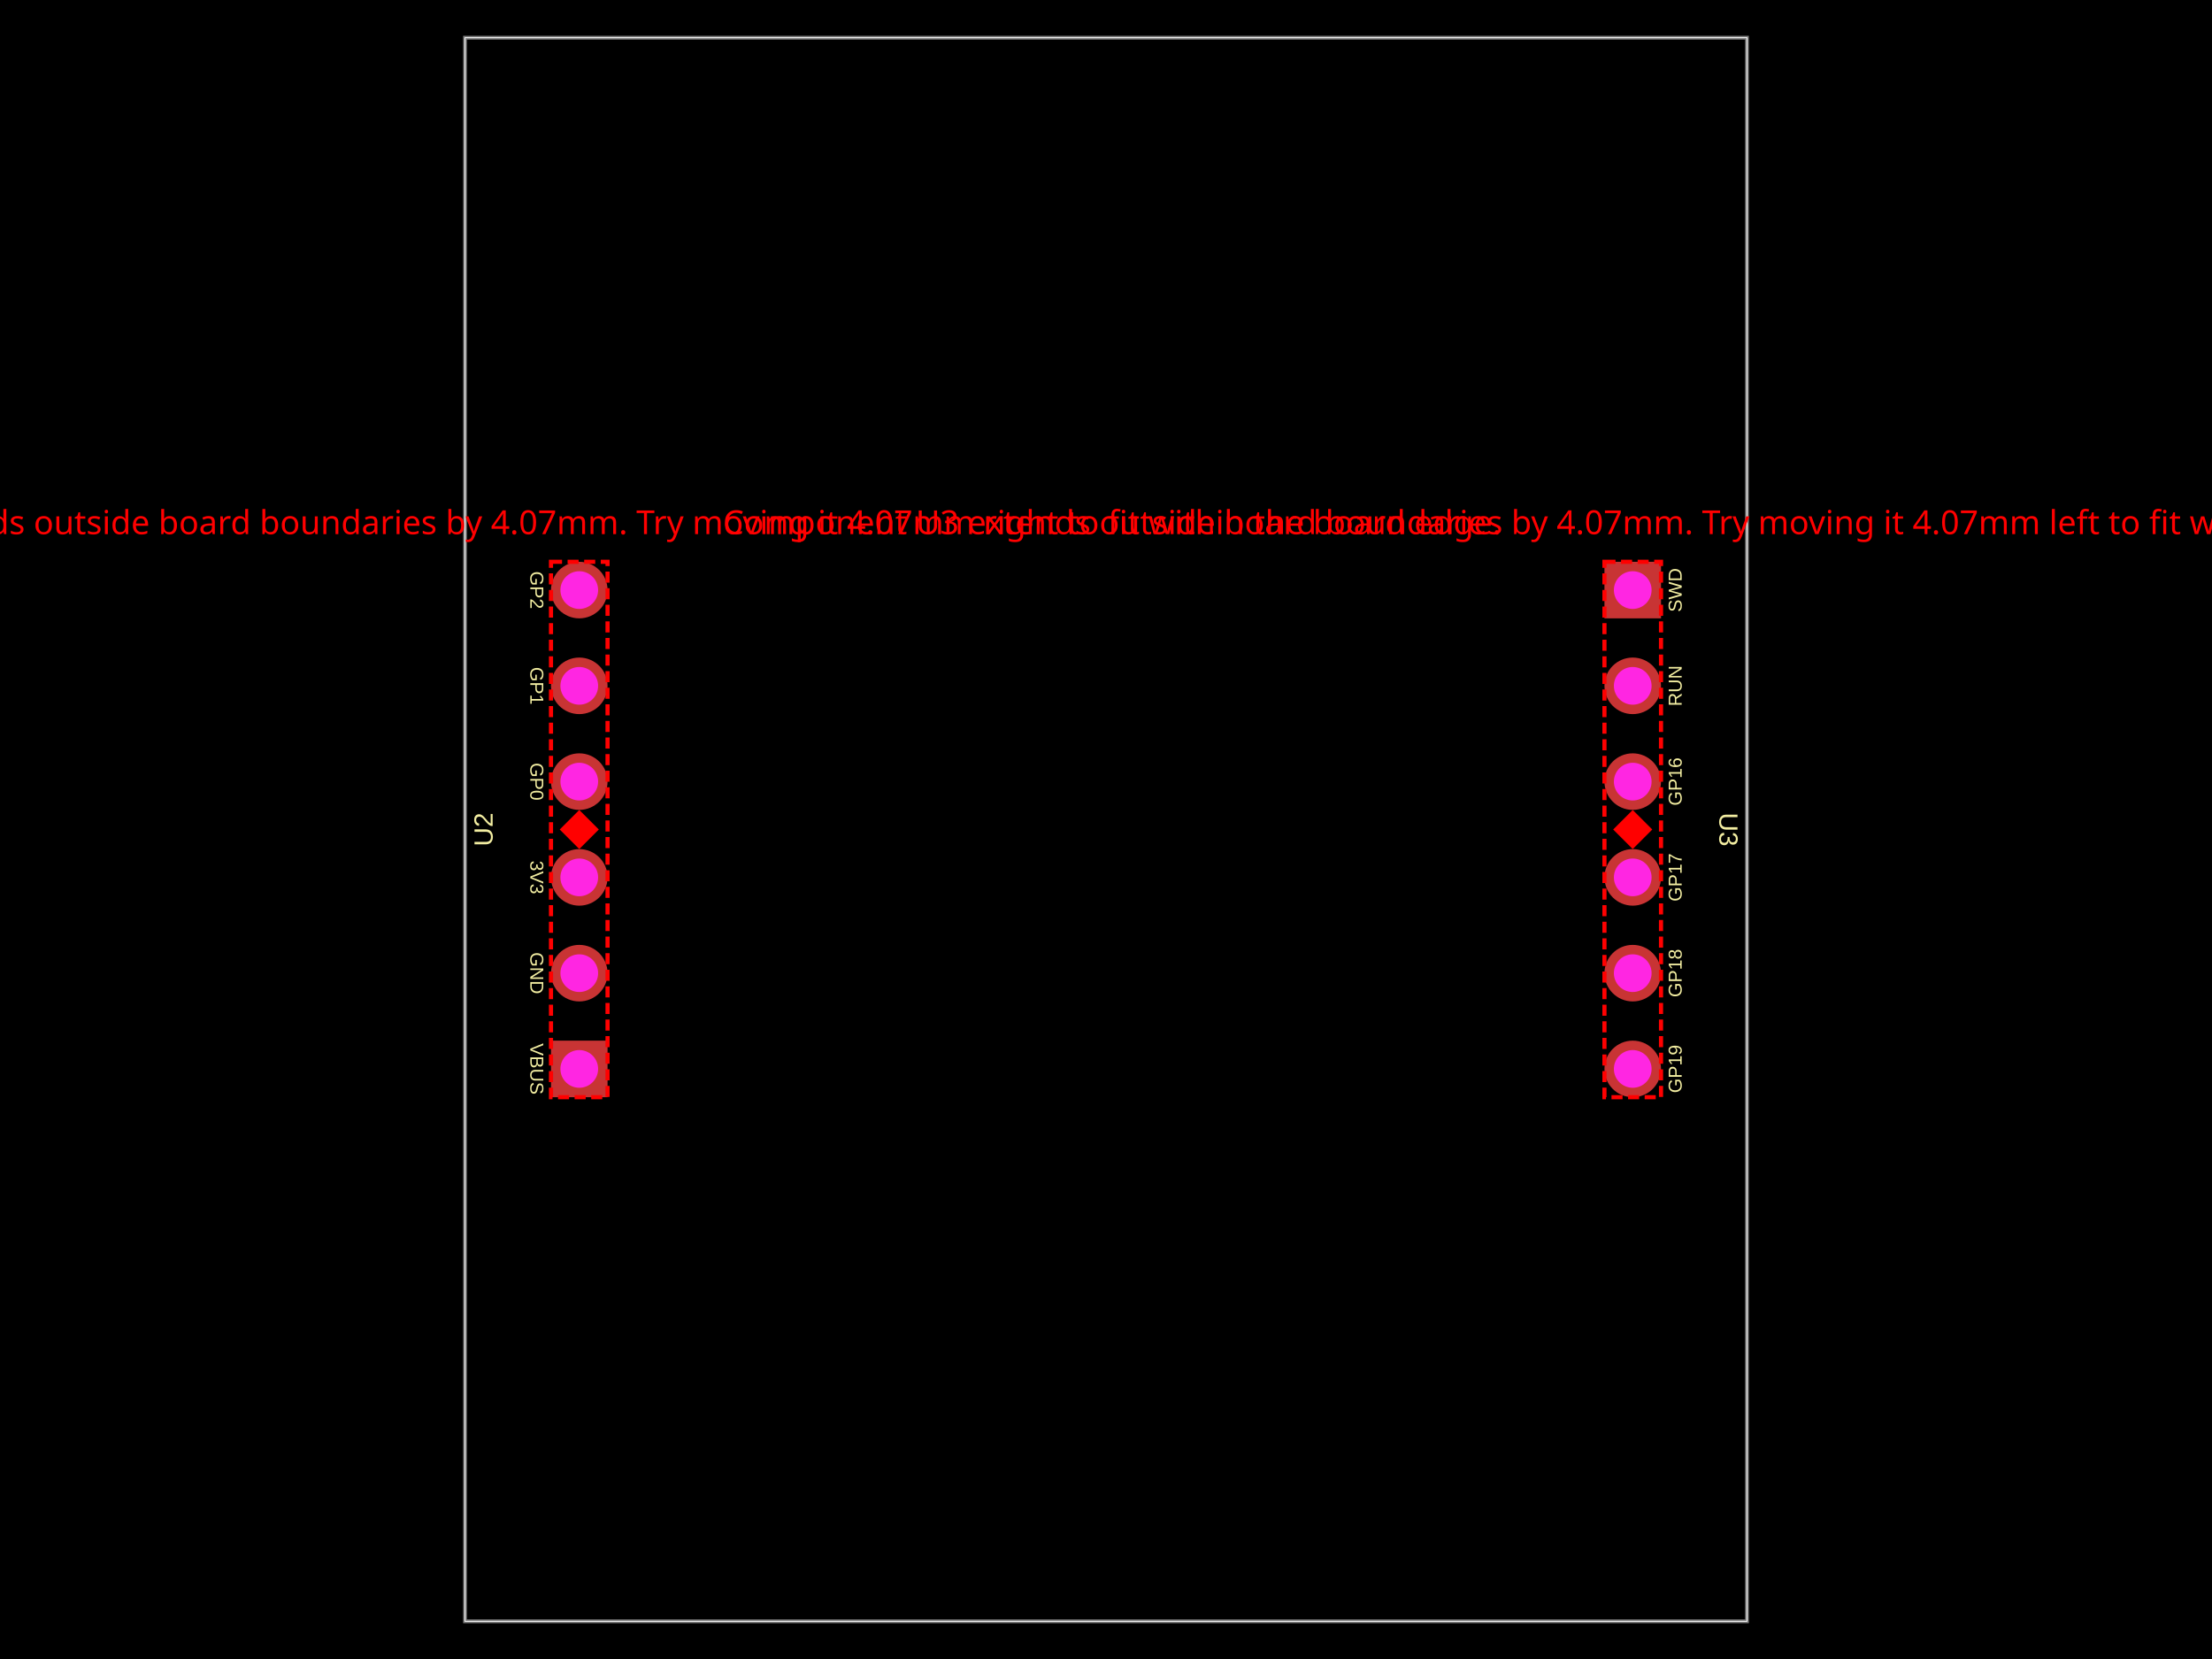
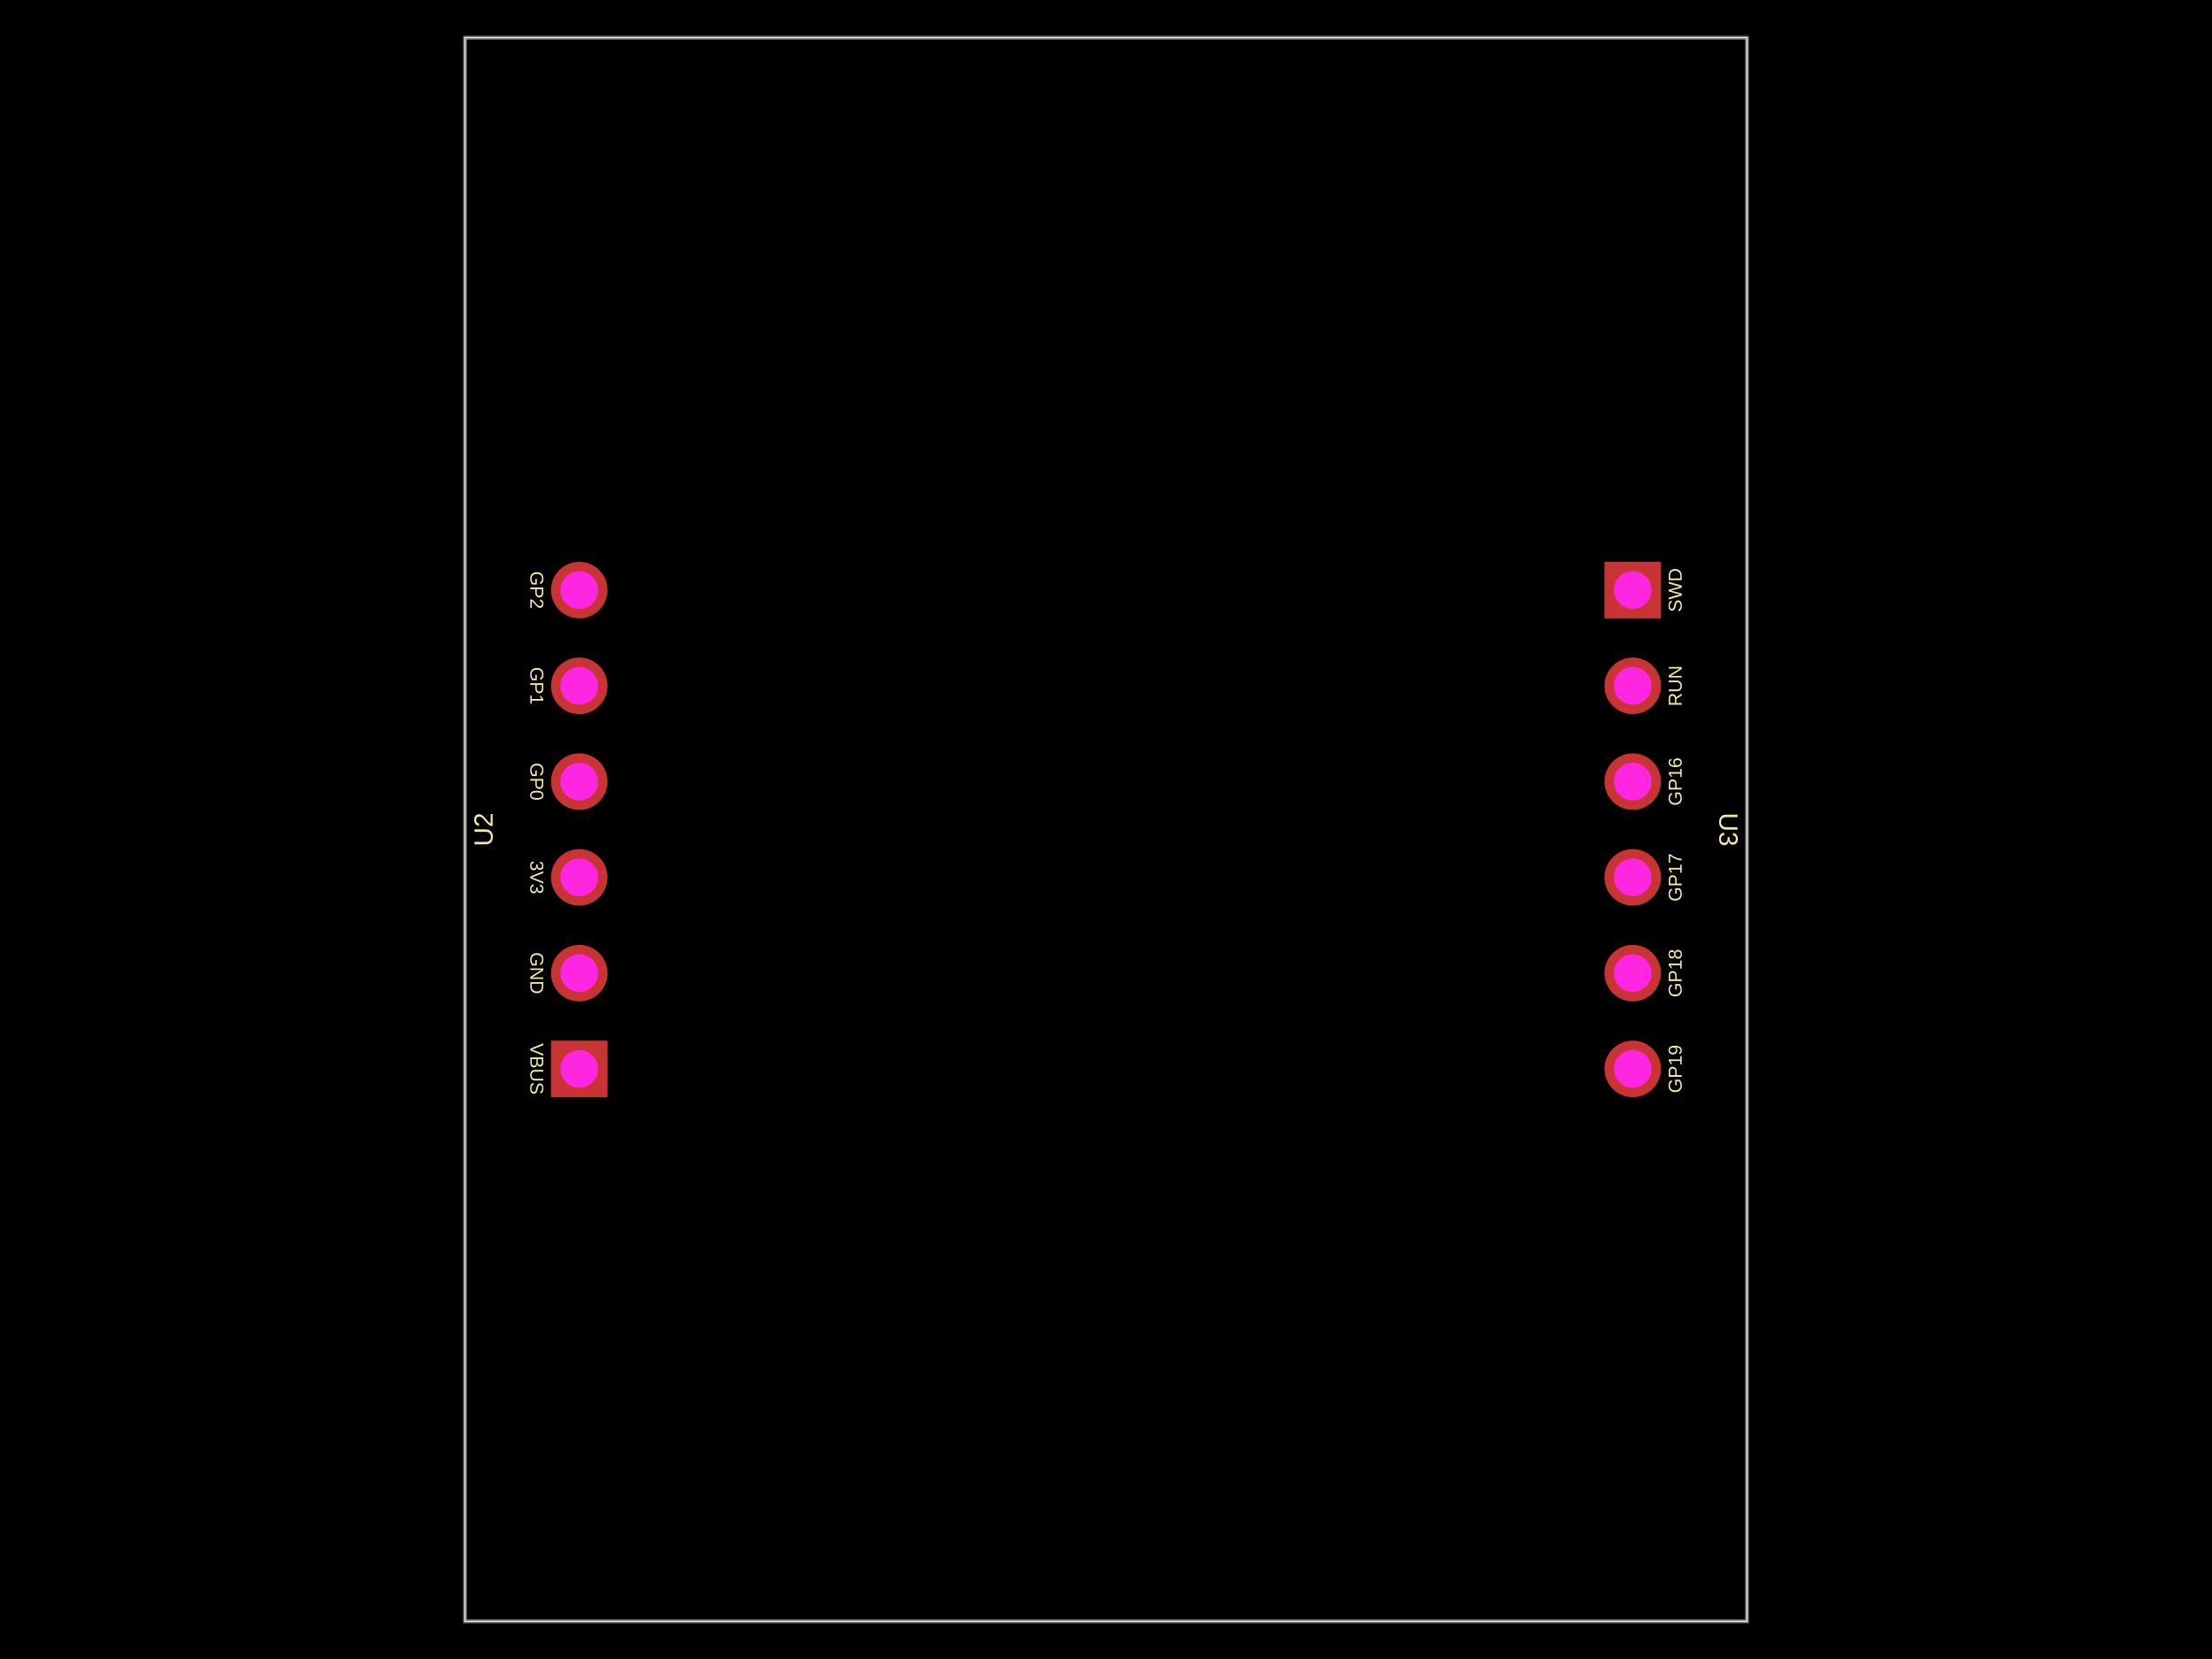
<svg xmlns="http://www.w3.org/2000/svg" width="800" height="600" data-software-used-string="@tscircuit/core@0.0.1114">
  <style />
  <rect class="boundary" x="0" y="0" fill="#000" width="800" height="600" data-type="pcb_background" data-pcb-layer="global" />
  <rect class="pcb-boundary" fill="none" stroke="#fff" stroke-width="0.3" x="168.182" y="13.636" width="463.636" height="572.727" data-type="pcb_boundary" data-pcb-layer="global" />
  <path class="pcb-board" d="M 168.182 586.364 L 631.818 586.364 L 631.818 13.636 L 168.182 13.636 Z" fill="none" stroke="rgba(255, 255, 255, 0.5)" stroke-width="1.364" data-type="pcb_board" data-pcb-layer="board" />
  <text x="0" y="0" dx="0" dy="0" fill="#f2eda1" font-family="Arial, sans-serif" font-size="6.818" text-anchor="middle" dominant-baseline="central" transform="matrix(-1.8369701987210297e-16,1,-1,-1.8369701987210297e-16,194.1591,386.5909)" class="pcb-silkscreen-text pcb-silkscreen-top" data-pcb-silkscreen-text-id="pcb_component_0" stroke="none" data-type="pcb_silkscreen_text" data-pcb-layer="top">VBUS</text>
  <text x="0" y="0" dx="0" dy="0" fill="#f2eda1" font-family="Arial, sans-serif" font-size="6.818" text-anchor="middle" dominant-baseline="central" transform="matrix(-1.8369701987210297e-16,1,-1,-1.8369701987210297e-16,194.1591,351.9545)" class="pcb-silkscreen-text pcb-silkscreen-top" data-pcb-silkscreen-text-id="pcb_component_0" stroke="none" data-type="pcb_silkscreen_text" data-pcb-layer="top">GND</text>
  <text x="0" y="0" dx="0" dy="0" fill="#f2eda1" font-family="Arial, sans-serif" font-size="6.818" text-anchor="middle" dominant-baseline="central" transform="matrix(-1.8369701987210297e-16,1,-1,-1.8369701987210297e-16,194.1591,317.3182)" class="pcb-silkscreen-text pcb-silkscreen-top" data-pcb-silkscreen-text-id="pcb_component_0" stroke="none" data-type="pcb_silkscreen_text" data-pcb-layer="top">3V3</text>
  <text x="0" y="0" dx="0" dy="0" fill="#f2eda1" font-family="Arial, sans-serif" font-size="6.818" text-anchor="middle" dominant-baseline="central" transform="matrix(-1.8369701987210297e-16,1,-1,-1.8369701987210297e-16,194.1591,282.6818)" class="pcb-silkscreen-text pcb-silkscreen-top" data-pcb-silkscreen-text-id="pcb_component_0" stroke="none" data-type="pcb_silkscreen_text" data-pcb-layer="top">GP0</text>
  <text x="0" y="0" dx="0" dy="0" fill="#f2eda1" font-family="Arial, sans-serif" font-size="6.818" text-anchor="middle" dominant-baseline="central" transform="matrix(-1.8369701987210297e-16,1,-1,-1.8369701987210297e-16,194.1591,248.0455)" class="pcb-silkscreen-text pcb-silkscreen-top" data-pcb-silkscreen-text-id="pcb_component_0" stroke="none" data-type="pcb_silkscreen_text" data-pcb-layer="top">GP1</text>
  <text x="0" y="0" dx="0" dy="0" fill="#f2eda1" font-family="Arial, sans-serif" font-size="6.818" text-anchor="middle" dominant-baseline="central" transform="matrix(-1.8369701987210297e-16,1,-1,-1.8369701987210297e-16,194.1591,213.4091)" class="pcb-silkscreen-text pcb-silkscreen-top" data-pcb-silkscreen-text-id="pcb_component_0" stroke="none" data-type="pcb_silkscreen_text" data-pcb-layer="top">GP2</text>
  <text x="0" y="0" dx="0" dy="0" fill="#f2eda1" font-family="Arial, sans-serif" font-size="9.545" text-anchor="middle" dominant-baseline="central" transform="matrix(6.123233995736766e-17,-1,1,6.123233995736766e-17,174.8636,300)" class="pcb-silkscreen-text pcb-silkscreen-top" data-pcb-silkscreen-text-id="pcb_component_0" stroke="none" data-type="pcb_silkscreen_text" data-pcb-layer="top">U2</text>
  <text x="0" y="0" dx="0" dy="0" fill="#f2eda1" font-family="Arial, sans-serif" font-size="6.818" text-anchor="middle" dominant-baseline="central" transform="matrix(6.123233995736766e-17,-1,1,6.123233995736766e-17,605.8409,213.4091)" class="pcb-silkscreen-text pcb-silkscreen-top" data-pcb-silkscreen-text-id="pcb_component_1" stroke="none" data-type="pcb_silkscreen_text" data-pcb-layer="top">SWD</text>
  <text x="0" y="0" dx="0" dy="0" fill="#f2eda1" font-family="Arial, sans-serif" font-size="6.818" text-anchor="middle" dominant-baseline="central" transform="matrix(6.123233995736766e-17,-1,1,6.123233995736766e-17,605.8409,248.0455)" class="pcb-silkscreen-text pcb-silkscreen-top" data-pcb-silkscreen-text-id="pcb_component_1" stroke="none" data-type="pcb_silkscreen_text" data-pcb-layer="top">RUN</text>
  <text x="0" y="0" dx="0" dy="0" fill="#f2eda1" font-family="Arial, sans-serif" font-size="6.818" text-anchor="middle" dominant-baseline="central" transform="matrix(6.123233995736766e-17,-1,1,6.123233995736766e-17,605.8409,282.6818)" class="pcb-silkscreen-text pcb-silkscreen-top" data-pcb-silkscreen-text-id="pcb_component_1" stroke="none" data-type="pcb_silkscreen_text" data-pcb-layer="top">GP16</text>
  <text x="0" y="0" dx="0" dy="0" fill="#f2eda1" font-family="Arial, sans-serif" font-size="6.818" text-anchor="middle" dominant-baseline="central" transform="matrix(6.123233995736766e-17,-1,1,6.123233995736766e-17,605.8409,317.3182)" class="pcb-silkscreen-text pcb-silkscreen-top" data-pcb-silkscreen-text-id="pcb_component_1" stroke="none" data-type="pcb_silkscreen_text" data-pcb-layer="top">GP17</text>
  <text x="0" y="0" dx="0" dy="0" fill="#f2eda1" font-family="Arial, sans-serif" font-size="6.818" text-anchor="middle" dominant-baseline="central" transform="matrix(6.123233995736766e-17,-1,1,6.123233995736766e-17,605.8409,351.9545)" class="pcb-silkscreen-text pcb-silkscreen-top" data-pcb-silkscreen-text-id="pcb_component_1" stroke="none" data-type="pcb_silkscreen_text" data-pcb-layer="top">GP18</text>
  <text x="0" y="0" dx="0" dy="0" fill="#f2eda1" font-family="Arial, sans-serif" font-size="6.818" text-anchor="middle" dominant-baseline="central" transform="matrix(6.123233995736766e-17,-1,1,6.123233995736766e-17,605.8409,386.5909)" class="pcb-silkscreen-text pcb-silkscreen-top" data-pcb-silkscreen-text-id="pcb_component_1" stroke="none" data-type="pcb_silkscreen_text" data-pcb-layer="top">GP19</text>
  <text x="0" y="0" dx="0" dy="0" fill="#f2eda1" font-family="Arial, sans-serif" font-size="9.545" text-anchor="middle" dominant-baseline="central" transform="matrix(-1.8369701987210297e-16,1,-1,-1.8369701987210297e-16,625.1364,300)" class="pcb-silkscreen-text pcb-silkscreen-top" data-pcb-silkscreen-text-id="pcb_component_1" stroke="none" data-type="pcb_silkscreen_text" data-pcb-layer="top">U3</text>
  <g data-type="pcb_plated_hole" data-pcb-layer="through">
    <rect class="pcb-hole-outer-pad" fill="rgb(200, 52, 52)" x="-10.227" y="-10.227" transform="translate(209.5 386.5909) rotate(-90)" width="20.455" height="20.455" data-type="pcb_plated_hole" data-pcb-layer="top" />
    <circle class="pcb-hole-inner" fill="#FF26E2" cx="209.5" cy="386.591" r="6.818" data-type="pcb_plated_hole_drill" data-pcb-layer="drill" />
  </g>
  <g data-type="pcb_plated_hole" data-pcb-layer="through">
    <circle class="pcb-hole-outer" fill="rgb(200, 52, 52)" cx="209.5" cy="351.955" r="10.227" data-type="pcb_plated_hole" data-pcb-layer="top" />
    <circle class="pcb-hole-inner" fill="#FF26E2" cx="209.5" cy="351.955" r="6.818" data-type="pcb_plated_hole_drill" data-pcb-layer="drill" />
  </g>
  <g data-type="pcb_plated_hole" data-pcb-layer="through">
    <circle class="pcb-hole-outer" fill="rgb(200, 52, 52)" cx="209.5" cy="317.318" r="10.227" data-type="pcb_plated_hole" data-pcb-layer="top" />
    <circle class="pcb-hole-inner" fill="#FF26E2" cx="209.5" cy="317.318" r="6.818" data-type="pcb_plated_hole_drill" data-pcb-layer="drill" />
  </g>
  <g data-type="pcb_plated_hole" data-pcb-layer="through">
    <circle class="pcb-hole-outer" fill="rgb(200, 52, 52)" cx="209.5" cy="282.682" r="10.227" data-type="pcb_plated_hole" data-pcb-layer="top" />
    <circle class="pcb-hole-inner" fill="#FF26E2" cx="209.5" cy="282.682" r="6.818" data-type="pcb_plated_hole_drill" data-pcb-layer="drill" />
  </g>
  <g data-type="pcb_plated_hole" data-pcb-layer="through">
    <circle class="pcb-hole-outer" fill="rgb(200, 52, 52)" cx="209.5" cy="248.045" r="10.227" data-type="pcb_plated_hole" data-pcb-layer="top" />
    <circle class="pcb-hole-inner" fill="#FF26E2" cx="209.5" cy="248.045" r="6.818" data-type="pcb_plated_hole_drill" data-pcb-layer="drill" />
  </g>
  <g data-type="pcb_plated_hole" data-pcb-layer="through">
    <circle class="pcb-hole-outer" fill="rgb(200, 52, 52)" cx="209.5" cy="213.409" r="10.227" data-type="pcb_plated_hole" data-pcb-layer="top" />
    <circle class="pcb-hole-inner" fill="#FF26E2" cx="209.5" cy="213.409" r="6.818" data-type="pcb_plated_hole_drill" data-pcb-layer="drill" />
  </g>
  <g data-type="pcb_plated_hole" data-pcb-layer="through">
    <rect class="pcb-hole-outer-pad" fill="rgb(200, 52, 52)" x="-10.227" y="-10.227" transform="translate(590.5 213.4091) rotate(-270)" width="20.455" height="20.455" data-type="pcb_plated_hole" data-pcb-layer="top" />
    <circle class="pcb-hole-inner" fill="#FF26E2" cx="590.5" cy="213.409" r="6.818" data-type="pcb_plated_hole_drill" data-pcb-layer="drill" />
  </g>
  <g data-type="pcb_plated_hole" data-pcb-layer="through">
    <circle class="pcb-hole-outer" fill="rgb(200, 52, 52)" cx="590.5" cy="248.045" r="10.227" data-type="pcb_plated_hole" data-pcb-layer="top" />
    <circle class="pcb-hole-inner" fill="#FF26E2" cx="590.5" cy="248.045" r="6.818" data-type="pcb_plated_hole_drill" data-pcb-layer="drill" />
  </g>
  <g data-type="pcb_plated_hole" data-pcb-layer="through">
    <circle class="pcb-hole-outer" fill="rgb(200, 52, 52)" cx="590.5" cy="282.682" r="10.227" data-type="pcb_plated_hole" data-pcb-layer="top" />
    <circle class="pcb-hole-inner" fill="#FF26E2" cx="590.5" cy="282.682" r="6.818" data-type="pcb_plated_hole_drill" data-pcb-layer="drill" />
  </g>
  <g data-type="pcb_plated_hole" data-pcb-layer="through">
    <circle class="pcb-hole-outer" fill="rgb(200, 52, 52)" cx="590.5" cy="317.318" r="10.227" data-type="pcb_plated_hole" data-pcb-layer="top" />
    <circle class="pcb-hole-inner" fill="#FF26E2" cx="590.5" cy="317.318" r="6.818" data-type="pcb_plated_hole_drill" data-pcb-layer="drill" />
  </g>
  <g data-type="pcb_plated_hole" data-pcb-layer="through">
    <circle class="pcb-hole-outer" fill="rgb(200, 52, 52)" cx="590.5" cy="351.955" r="10.227" data-type="pcb_plated_hole" data-pcb-layer="top" />
    <circle class="pcb-hole-inner" fill="#FF26E2" cx="590.5" cy="351.955" r="6.818" data-type="pcb_plated_hole_drill" data-pcb-layer="drill" />
  </g>
  <g data-type="pcb_plated_hole" data-pcb-layer="through">
    <circle class="pcb-hole-outer" fill="rgb(200, 52, 52)" cx="590.5" cy="386.591" r="10.227" data-type="pcb_plated_hole" data-pcb-layer="top" />
    <circle class="pcb-hole-inner" fill="#FF26E2" cx="590.5" cy="386.591" r="6.818" data-type="pcb_plated_hole_drill" data-pcb-layer="drill" />
  </g>
-   <rect x="199.273" y="203.182" width="20.455" height="193.636" fill="none" stroke="red" stroke-width="1.5" stroke-dasharray="4,2" data-type="pcb_component_outside_board_error" data-pcb-layer="overlay" />
-   <rect x="204.5" y="295" width="10" height="10" fill="red" transform="rotate(45 209.5 300)" data-type="pcb_component_outside_board_error" data-pcb-layer="overlay" />
-   <text x="209.5" y="193.182" fill="red" font-family="sans-serif" font-size="12" text-anchor="middle" data-type="pcb_component_outside_board_error" data-pcb-layer="overlay">Component U2 extends outside board boundaries by 4.07mm. Try moving it 4.07mm right to fit within the board edge.</text>
-   <rect x="580.273" y="203.182" width="20.455" height="193.636" fill="none" stroke="red" stroke-width="1.5" stroke-dasharray="4,2" data-type="pcb_component_outside_board_error" data-pcb-layer="overlay" />
-   <rect x="585.5" y="295" width="10" height="10" fill="red" transform="rotate(45 590.5 300)" data-type="pcb_component_outside_board_error" data-pcb-layer="overlay" />
-   <text x="590.5" y="193.182" fill="red" font-family="sans-serif" font-size="12" text-anchor="middle" data-type="pcb_component_outside_board_error" data-pcb-layer="overlay">Component U3 extends outside board boundaries by 4.07mm. Try moving it 4.07mm left to fit within the board edge.</text>
</svg>
